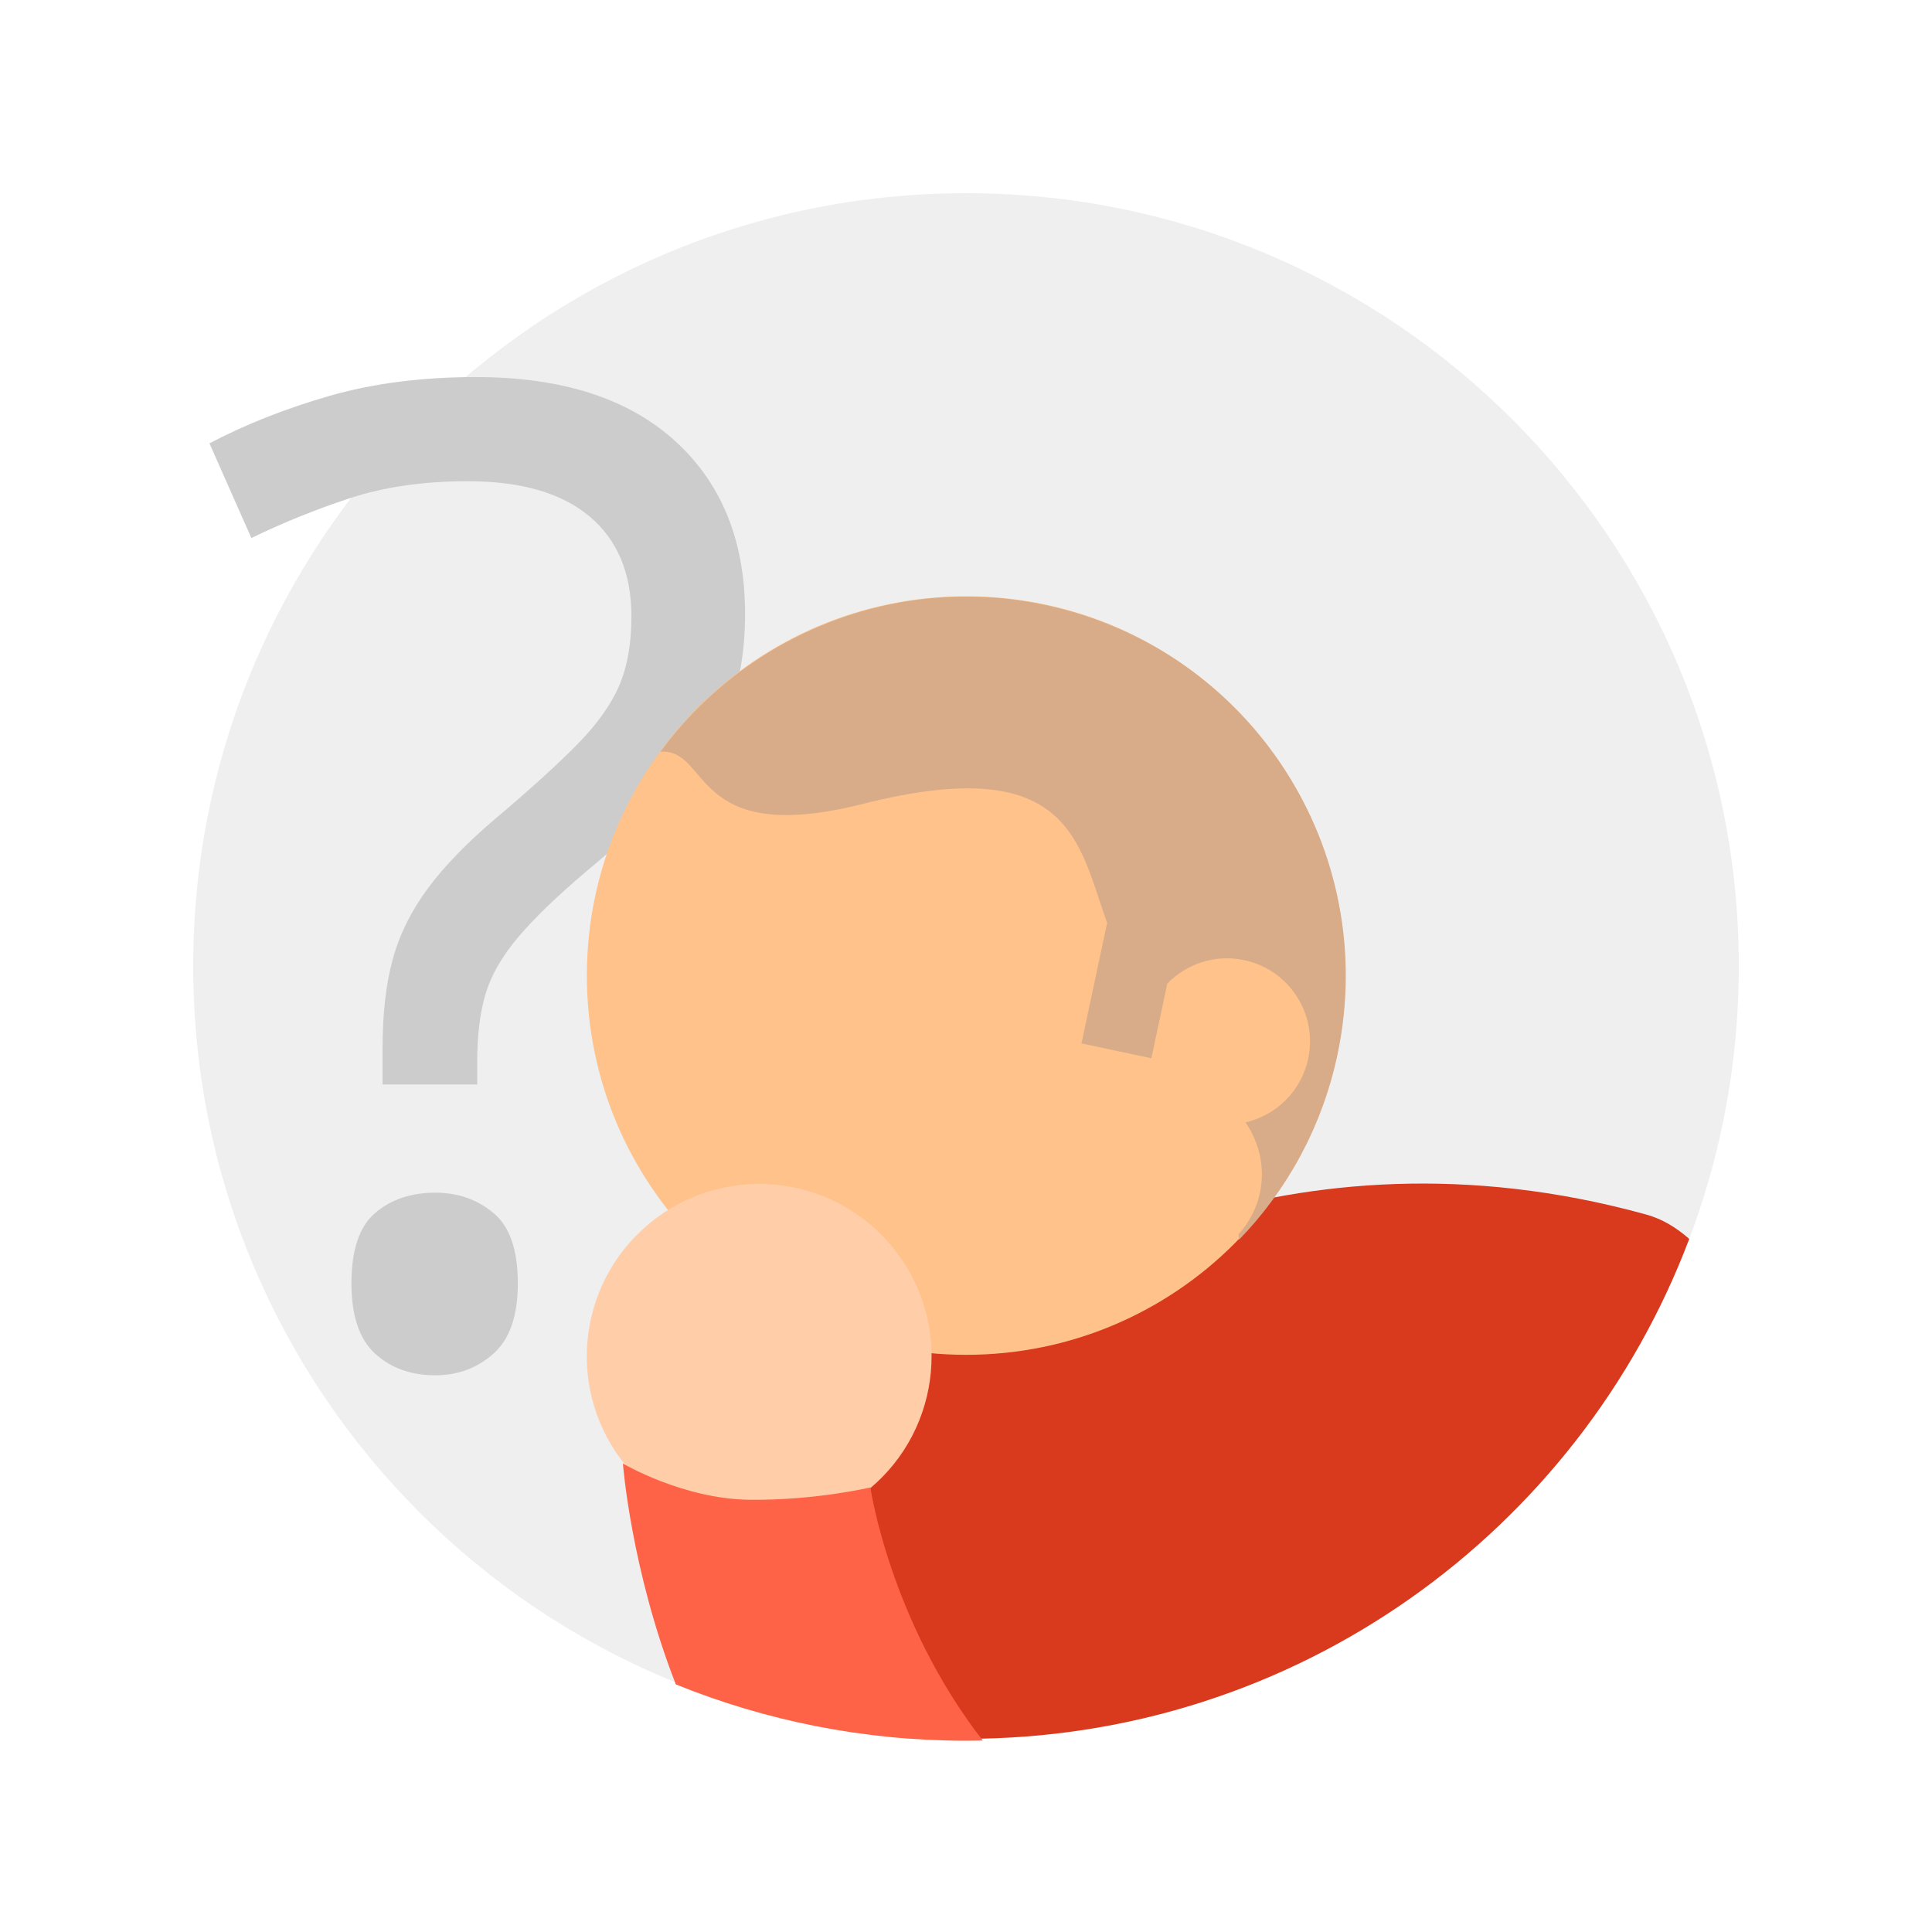
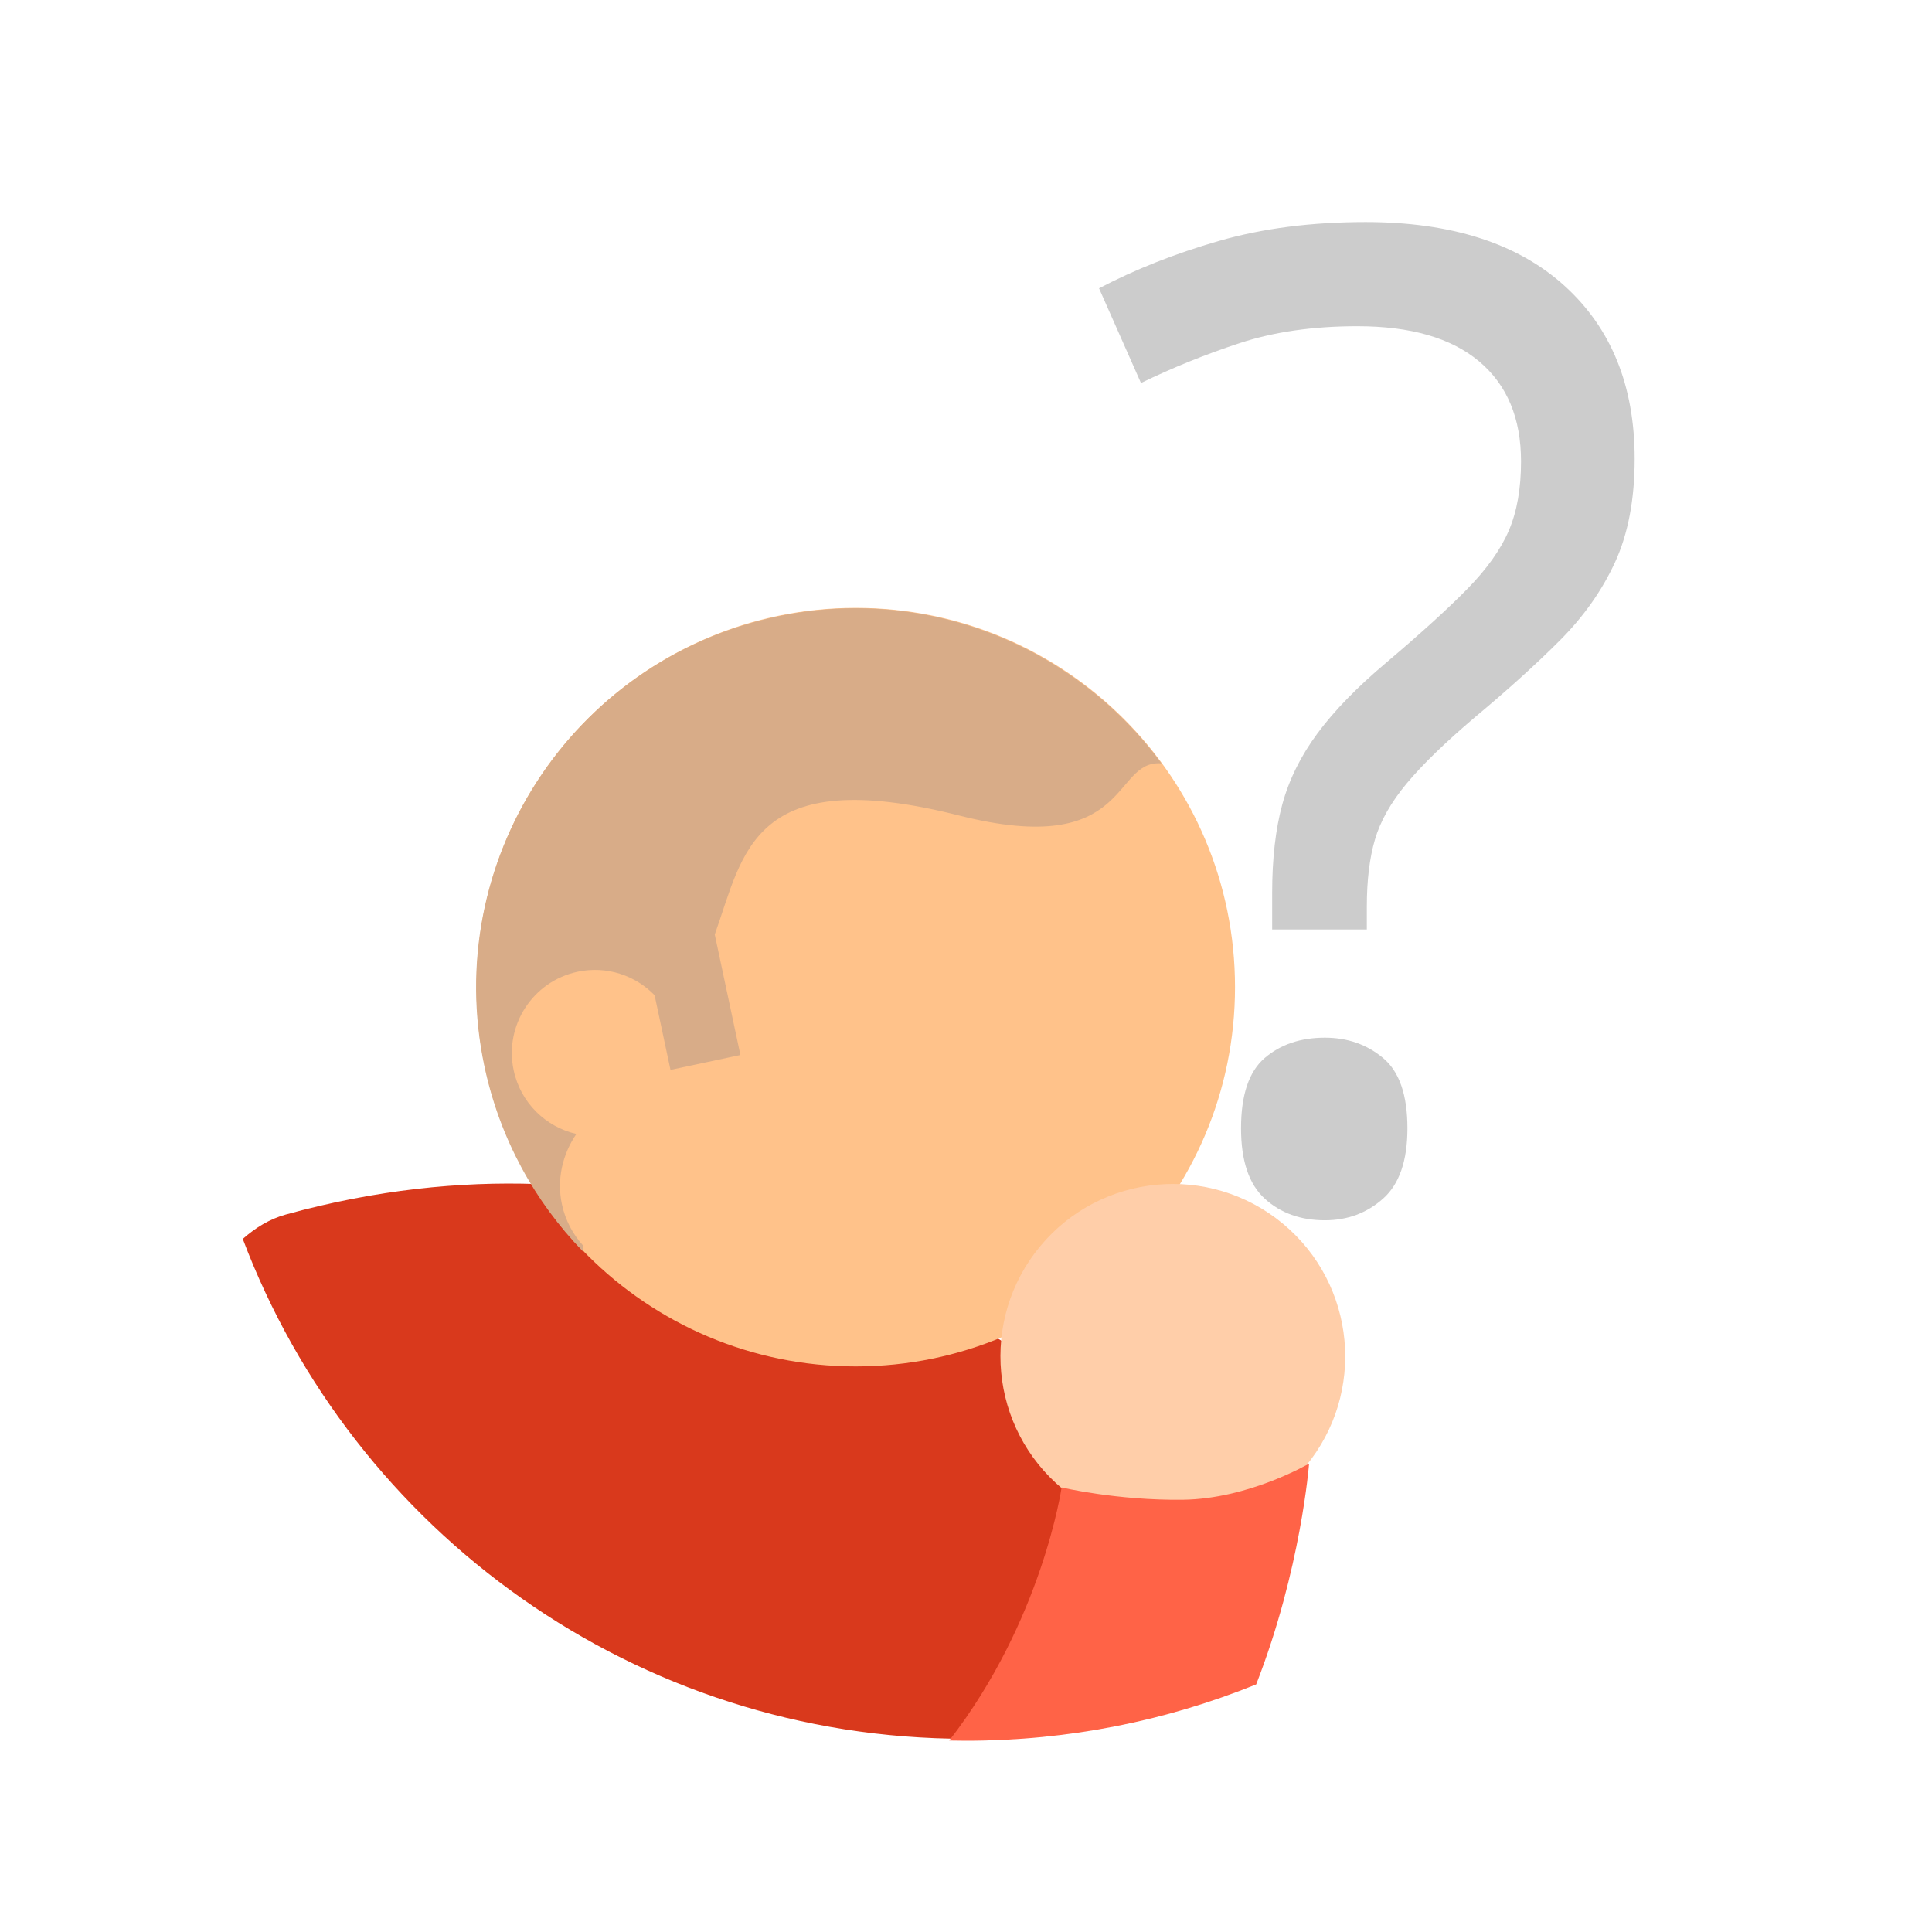
- <svg xmlns="http://www.w3.org/2000/svg" version="1.1" x="0px" y="0px" width="1000px" height="1000px" viewBox="-100 -93.313 1000 1000" overflow="visible" enable-background="new -100 -93.313 1000 1000" xml:space="preserve">
+ <svg xmlns="http://www.w3.org/2000/svg" version="1.1" x="0px" y="0px" width="1000px" height="1000px" viewBox="-125.662 -13.079 1000 1000" overflow="visible" enable-background="new -125.662 -13.079 1000 1000" xml:space="preserve">
  <defs>
</defs>
-   <circle fill="#EFEFEF" cx="400" cy="406.687" r="400" />
-   <text transform="matrix(1 0 0 1 0 608.7368)" fill="#CCCCCC" font-family="'AFuturaRoundBold'" font-size="700.107">?</text>
-   <path fill="#D9391C" d="M774.338,547.946c-6.491-5.707-13.773-10.278-22.268-12.623c-187.07-51.636-321.234,35.693-365.85,62.463  c-23.26,13.955-60.776,48.153-96.179,86.607c-8.453,31.668-9.079,68.062-3.831,105.874c36.066,10.683,74.257,16.42,113.789,16.42  C571.186,806.687,717.251,699.15,774.338,547.946z" />
-   <circle fill="#FFC28A" cx="400.069" cy="411.63" r="196.31" />
-   <path fill="#FFCEA9" d="M361.671,551.821c31.434,37.951,26.15,94.203-11.804,125.639c-37.954,31.435-94.205,26.148-125.639-11.806  c-31.435-37.952-26.149-94.203,11.803-125.64C273.986,508.581,330.236,513.864,361.671,551.821z" />
-   <path fill="#FF6347" d="M287.744,682.956c-34.2-0.427-65.325-18.729-65.325-18.729s4.156,54.833,27.384,114.299  c46.376,18.802,97.076,29.161,150.197,29.161c2.898,0,5.788-0.038,8.672-0.1c-48.214-62.129-58.155-131.01-58.155-131.01  S321.944,683.385,287.744,682.956z" />
-   <path fill="#D8AC88" d="M441.06,219.84c-77.964-16.578-154.955,15.619-199.226,75.972c26.038-2.011,15.071,49.645,104.673,26.998  c107.665-27.211,111.541,19.741,126.534,61.582l-13.27,62.358l36.188,7.702l8.223-38.642c9.958-10.267,24.807-15.348,39.83-12.154  c23.229,4.94,38.056,27.774,33.117,51.002c-3.594,16.895-16.655,29.329-32.448,32.959c7.172,10.545,10.227,23.465,7.474,36.409  c-1.761,8.28-5.684,15.589-11.12,21.537c0.096,0.933,0.212,1.86,0.297,2.794c24.805-25.593,42.955-58.237,50.914-95.671  C614.795,346.64,547.107,242.39,441.06,219.84z" />
+   <text transform="matrix(1 0 0 1 434.793 608.7368)" fill="#CCCCCC" font-family="'AFuturaRoundBold'" font-size="700.107">?</text>
+   <path fill="#D9391C" d="M0,628.18c6.491-5.707,13.773-10.278,22.268-12.623c187.07-51.636,321.234,35.693,365.85,62.463  c23.26,13.955,60.775,48.153,96.179,86.607c8.453,31.668,9.079,68.062,3.831,105.874c-36.066,10.683-74.258,16.42-113.789,16.42  C203.152,886.921,57.087,779.384,0,628.18z" />
+   <circle fill="#FFC28A" cx="317.269" cy="497.865" r="196.31" />
+   <path fill="#FFCEA9" d="M412.667,632.055c-31.434,37.951-26.15,94.203,11.804,125.639c37.955,31.435,94.205,26.148,125.64-11.806  c31.435-37.952,26.149-94.203-11.804-125.64C500.352,588.815,444.102,594.098,412.667,632.055z" />
+   <path fill="#FF6347" d="M486.594,763.19c34.2-0.427,65.326-18.729,65.326-18.729s-4.156,54.833-27.385,114.299  c-46.376,18.802-97.076,29.161-150.197,29.161c-2.898,0-5.788-0.038-8.672-0.1c48.215-62.129,58.155-131.01,58.155-131.01  S452.395,763.62,486.594,763.19z" />
+   <path fill="#D8AC88" d="M276.278,306.075c77.964-16.578,154.954,15.619,199.226,75.972c-26.038-2.011-15.071,49.645-104.674,26.998  c-107.664-27.211-111.54,19.741-126.533,61.582l13.27,62.358l-36.188,7.702l-8.223-38.642c-9.958-10.268-24.807-15.348-39.83-12.154  c-23.229,4.94-38.056,27.774-33.117,51.003c3.594,16.895,16.655,29.329,32.448,32.959c-7.172,10.545-10.227,23.465-7.474,36.409  c1.761,8.28,5.684,15.589,11.12,21.537c-0.096,0.933-0.212,1.86-0.297,2.794c-24.805-25.593-42.955-58.237-50.914-95.671  C102.543,432.874,170.231,328.625,276.278,306.075z" />
</svg>
